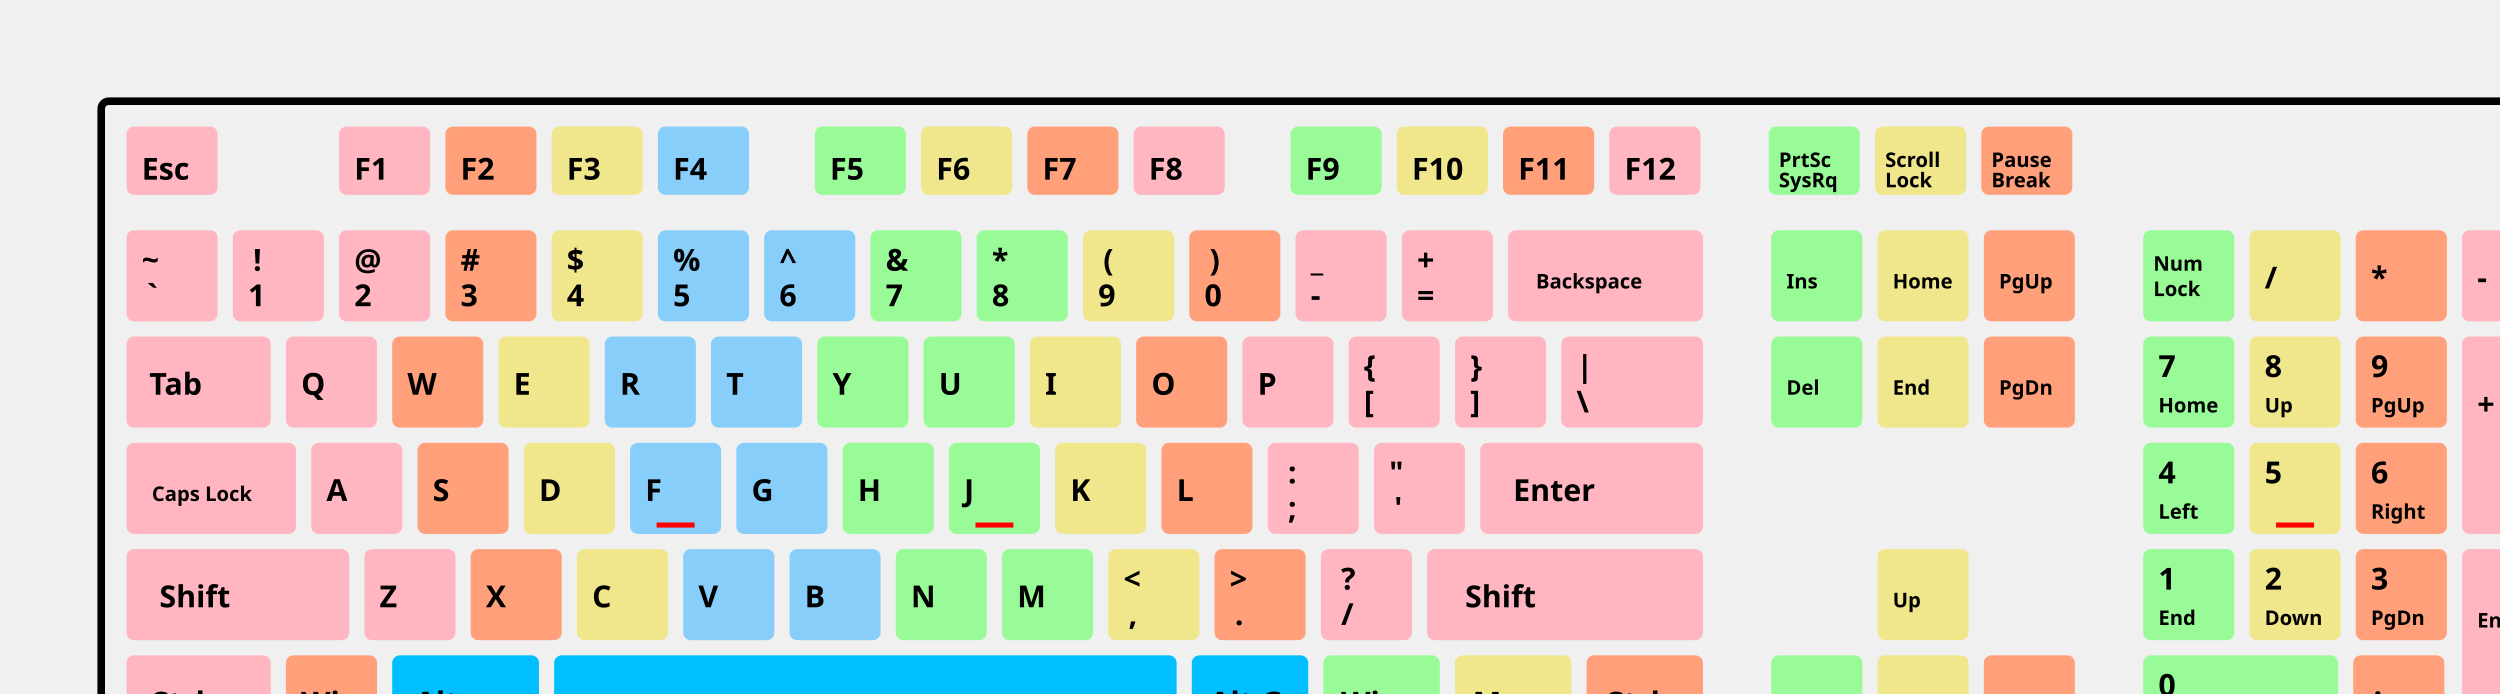
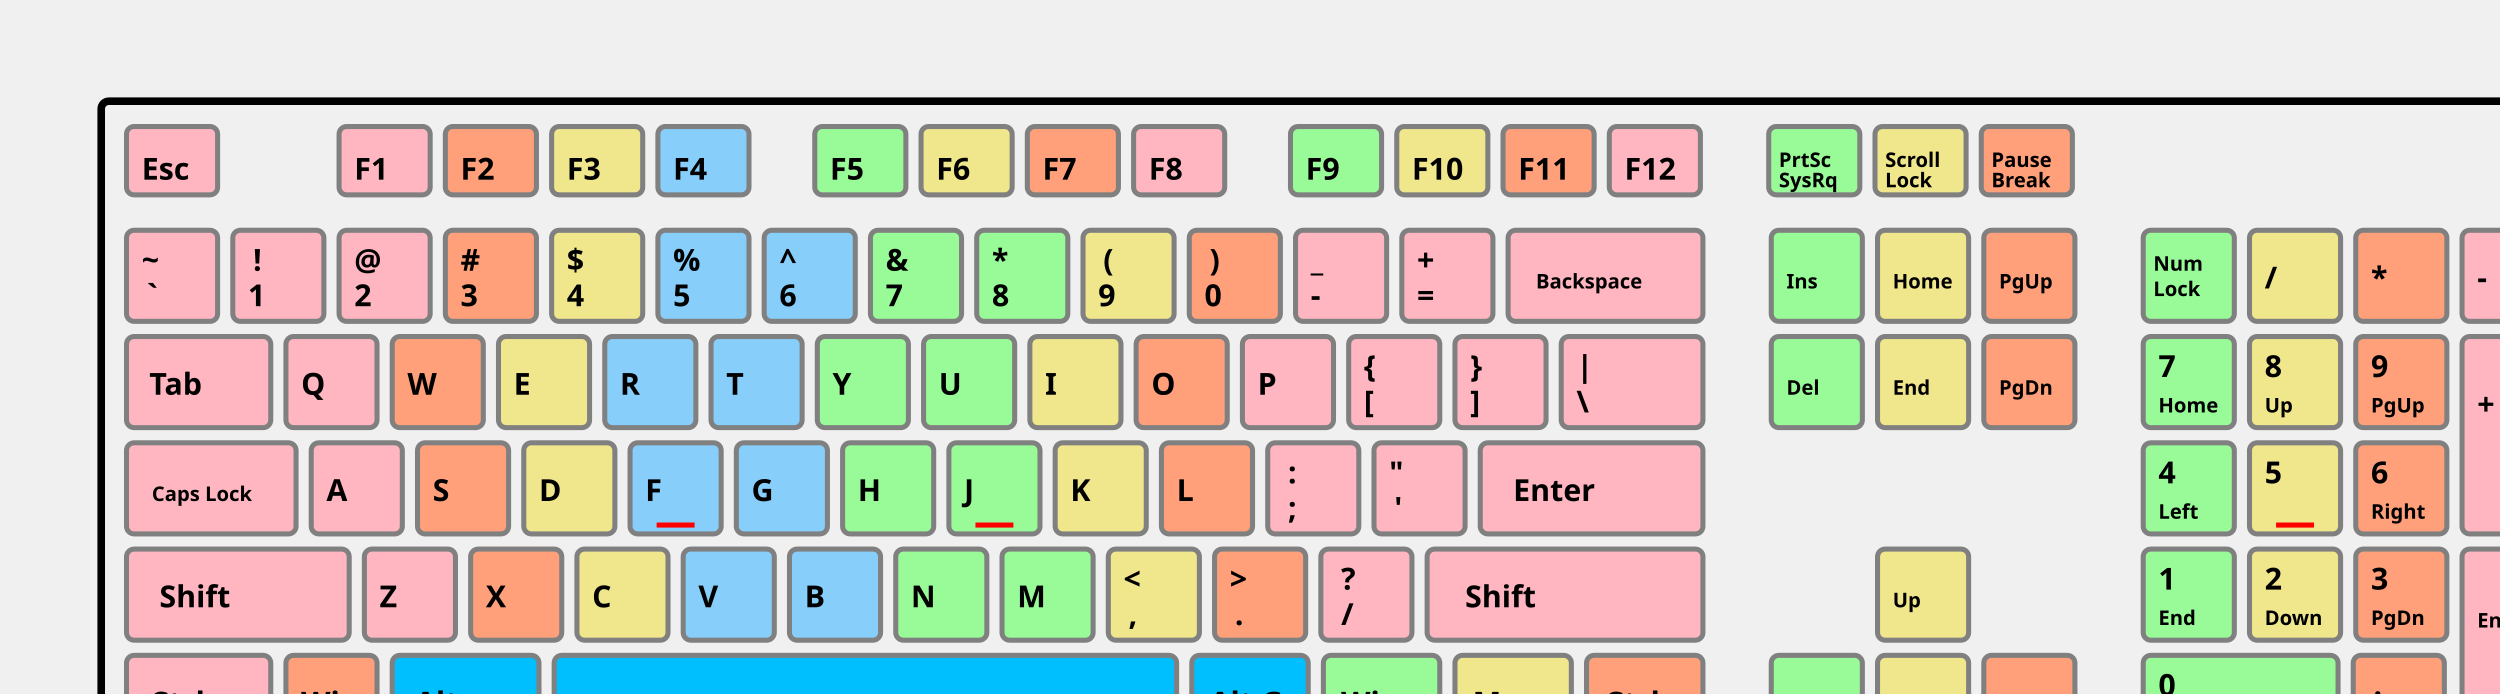
<svg xmlns="http://www.w3.org/2000/svg" version="1.1" baseProfile="full" width="100%" height="100%">
  <style>
         .key_label    { font: 600 9pt sans-serif; }
         .key_label_sm { font: 600 6pt  sans-serif; }
     </style>
-   <rect x="50" y="50" width="36" height="27" rx="3" ry="3" fill="lightpink" stroke="" stroke-width="2" />
-   <text x="56" y="71" class="key_label">Esc</text>
-   <rect x="134" y="50" width="36" height="27" rx="3" ry="3" fill="lightpink" stroke="" stroke-width="2" />
-   <text x="140" y="71" class="key_label">F1</text>
-   <rect x="176" y="50" width="36" height="27" rx="3" ry="3" fill="lightsalmon" stroke="" stroke-width="2" />
-   <text x="182" y="71" class="key_label">F2</text>
-   <rect x="218" y="50" width="36" height="27" rx="3" ry="3" fill="khaki" stroke="" stroke-width="2" />
-   <text x="224" y="71" class="key_label">F3</text>
-   <rect x="260" y="50" width="36" height="27" rx="3" ry="3" fill="lightskyblue" stroke="" stroke-width="2" />
-   <text x="266" y="71" class="key_label">F4</text>
-   <rect x="322" y="50" width="36" height="27" rx="3" ry="3" fill="palegreen" stroke="" stroke-width="2" />
-   <text x="328" y="71" class="key_label">F5</text>
-   <rect x="364" y="50" width="36" height="27" rx="3" ry="3" fill="khaki" stroke="" stroke-width="2" />
-   <text x="370" y="71" class="key_label">F6</text>
-   <rect x="406" y="50" width="36" height="27" rx="3" ry="3" fill="lightsalmon" stroke="" stroke-width="2" />
-   <text x="412" y="71" class="key_label">F7</text>
-   <rect x="448" y="50" width="36" height="27" rx="3" ry="3" fill="lightpink" stroke="" stroke-width="2" />
-   <text x="454" y="71" class="key_label">F8</text>
-   <rect x="510" y="50" width="36" height="27" rx="3" ry="3" fill="palegreen" stroke="" stroke-width="2" />
-   <text x="516" y="71" class="key_label">F9</text>
-   <rect x="552" y="50" width="36" height="27" rx="3" ry="3" fill="khaki" stroke="" stroke-width="2" />
-   <text x="558" y="71" class="key_label">F10</text>
-   <rect x="594" y="50" width="36" height="27" rx="3" ry="3" fill="lightsalmon" stroke="" stroke-width="2" />
-   <text x="600" y="71" class="key_label">F11</text>
-   <rect x="636" y="50" width="36" height="27" rx="3" ry="3" fill="lightpink" stroke="" stroke-width="2" />
-   <text x="642" y="71" class="key_label">F12</text>
-   <rect x="699" y="50" width="36" height="27" rx="3" ry="3" fill="palegreen" stroke="" stroke-width="2" />
-   <text x="703" y="66" class="key_label_sm">PrtSc</text>
-   <text x="703" y="74" class="key_label_sm">SysRq</text>
-   <rect x="741" y="50" width="36" height="27" rx="3" ry="3" fill="khaki" stroke="" stroke-width="2" />
-   <text x="745" y="66" class="key_label_sm">Scroll</text>
-   <text x="745" y="74" class="key_label_sm">Lock</text>
-   <rect x="783" y="50" width="36" height="27" rx="3" ry="3" fill="lightsalmon" stroke="" stroke-width="2" />
-   <text x="787" y="66" class="key_label_sm">Pause</text>
-   <text x="787" y="74" class="key_label_sm">Break</text>
-   <rect x="50" y="91" width="36" height="36" rx="3" ry="3" fill="lightpink" stroke="" stroke-width="2" />
-   <text x="56" y="107" class="key_label">~</text>
-   <text x="58" y="121" class="key_label">`</text>
-   <rect x="92" y="91" width="36" height="36" rx="3" ry="3" fill="lightpink" stroke="" stroke-width="2" />
-   <text x="100" y="107" class="key_label">!</text>
-   <text x="98" y="121" class="key_label">1</text>
-   <rect x="134" y="91" width="36" height="36" rx="3" ry="3" fill="lightpink" stroke="" stroke-width="2" />
-   <text x="140" y="107" class="key_label">@</text>
-   <text x="140" y="121" class="key_label">2</text>
-   <rect x="176" y="91" width="36" height="36" rx="3" ry="3" fill="lightsalmon" stroke="" stroke-width="2" />
-   <text x="182" y="107" class="key_label">#</text>
-   <text x="182" y="121" class="key_label">3</text>
-   <rect x="218" y="91" width="36" height="36" rx="3" ry="3" fill="khaki" stroke="" stroke-width="2" />
-   <text x="224" y="107" class="key_label">$</text>
-   <text x="224" y="121" class="key_label">4</text>
-   <rect x="260" y="91" width="36" height="36" rx="3" ry="3" fill="lightskyblue" stroke="" stroke-width="2" />
-   <text x="266" y="107" class="key_label">%</text>
-   <text x="266" y="121" class="key_label">5</text>
-   <rect x="302" y="91" width="36" height="36" rx="3" ry="3" fill="lightskyblue" stroke="" stroke-width="2" />
-   <text x="308" y="107" class="key_label">^</text>
-   <text x="308" y="121" class="key_label">6</text>
-   <rect x="344" y="91" width="36" height="36" rx="3" ry="3" fill="palegreen" stroke="" stroke-width="2" />
-   <text x="350" y="107" class="key_label">&amp;</text>
-   <text x="350" y="121" class="key_label">7</text>
-   <rect x="386" y="91" width="36" height="36" rx="3" ry="3" fill="palegreen" stroke="" stroke-width="2" />
-   <text x="392" y="107" class="key_label">*</text>
-   <text x="392" y="121" class="key_label">8</text>
-   <rect x="428" y="91" width="36" height="36" rx="3" ry="3" fill="khaki" stroke="" stroke-width="2" />
-   <text x="436" y="107" class="key_label">(</text>
-   <text x="434" y="121" class="key_label">9</text>
-   <rect x="470" y="91" width="36" height="36" rx="3" ry="3" fill="lightsalmon" stroke="" stroke-width="2" />
-   <text x="478" y="107" class="key_label">)</text>
-   <text x="476" y="121" class="key_label">0</text>
-   <rect x="512" y="91" width="36" height="36" rx="3" ry="3" fill="lightpink" stroke="" stroke-width="2" />
-   <text x="518" y="107" class="key_label">_</text>
-   <text x="518" y="121" class="key_label">-</text>
-   <rect x="554" y="91" width="36" height="36" rx="3" ry="3" fill="lightpink" stroke="" stroke-width="2" />
-   <text x="560" y="107" class="key_label">+</text>
-   <text x="560" y="121" class="key_label">=</text>
-   <rect x="596" y="91" width="77" height="36" rx="3" ry="3" fill="lightpink" stroke="" stroke-width="2" />
-   <text x="607" y="114" class="key_label_sm">Backspace</text>
-   <rect x="700" y="91" width="36" height="36" rx="3" ry="3" fill="palegreen" stroke="" stroke-width="2" />
-   <text x="706" y="114" class="key_label_sm">Ins</text>
-   <rect x="742" y="91" width="36" height="36" rx="3" ry="3" fill="khaki" stroke="" stroke-width="2" />
-   <text x="748" y="114" class="key_label_sm">Home</text>
-   <rect x="784" y="91" width="36" height="36" rx="3" ry="3" fill="lightsalmon" stroke="" stroke-width="2" />
-   <text x="790" y="114" class="key_label_sm">PgUp</text>
-   <rect x="847" y="91" width="36" height="36" rx="3" ry="3" fill="palegreen" stroke="" stroke-width="2" />
-   <text x="851" y="107" class="key_label_sm">Num</text>
-   <text x="851" y="117" class="key_label_sm">Lock</text>
-   <rect x="889" y="91" width="36" height="36" rx="3" ry="3" fill="khaki" stroke="" stroke-width="2" />
-   <text x="895" y="114" class="key_label">/</text>
-   <rect x="931" y="91" width="36" height="36" rx="3" ry="3" fill="lightsalmon" stroke="" stroke-width="2" />
-   <text x="937" y="114" class="key_label">*</text>
-   <rect x="973" y="91" width="36" height="36" rx="3" ry="3" fill="lightpink" stroke="" stroke-width="2" />
-   <text x="979" y="114" class="key_label">-</text>
-   <rect x="50" y="133" width="57" height="36" rx="3" ry="3" fill="lightpink" stroke="" stroke-width="2" />
-   <text x="59" y="156" class="key_label">Tab</text>
-   <rect x="113" y="133" width="36" height="36" rx="3" ry="3" fill="lightpink" stroke="" stroke-width="2" />
-   <text x="119" y="156" class="key_label">Q</text>
-   <rect x="155" y="133" width="36" height="36" rx="3" ry="3" fill="lightsalmon" stroke="" stroke-width="2" />
-   <text x="161" y="156" class="key_label">W</text>
-   <rect x="197" y="133" width="36" height="36" rx="3" ry="3" fill="khaki" stroke="" stroke-width="2" />
-   <text x="203" y="156" class="key_label">E</text>
-   <rect x="239" y="133" width="36" height="36" rx="3" ry="3" fill="lightskyblue" stroke="" stroke-width="2" />
-   <text x="245" y="156" class="key_label">R</text>
-   <rect x="281" y="133" width="36" height="36" rx="3" ry="3" fill="lightskyblue" stroke="" stroke-width="2" />
-   <text x="287" y="156" class="key_label">T</text>
-   <rect x="323" y="133" width="36" height="36" rx="3" ry="3" fill="palegreen" stroke="" stroke-width="2" />
-   <text x="329" y="156" class="key_label">Y</text>
-   <rect x="365" y="133" width="36" height="36" rx="3" ry="3" fill="palegreen" stroke="" stroke-width="2" />
-   <text x="371" y="156" class="key_label">U</text>
-   <rect x="407" y="133" width="36" height="36" rx="3" ry="3" fill="khaki" stroke="" stroke-width="2" />
-   <text x="413" y="156" class="key_label">I</text>
-   <rect x="449" y="133" width="36" height="36" rx="3" ry="3" fill="lightsalmon" stroke="" stroke-width="2" />
-   <text x="455" y="156" class="key_label">O</text>
-   <rect x="491" y="133" width="36" height="36" rx="3" ry="3" fill="lightpink" stroke="" stroke-width="2" />
-   <text x="497" y="156" class="key_label">P</text>
-   <rect x="533" y="133" width="36" height="36" rx="3" ry="3" fill="lightpink" stroke="" stroke-width="2" />
-   <text x="539" y="149" class="key_label">{</text>
-   <text x="539" y="163" class="key_label">[</text>
-   <rect x="575" y="133" width="36" height="36" rx="3" ry="3" fill="lightpink" stroke="" stroke-width="2" />
-   <text x="581" y="149" class="key_label">}</text>
-   <text x="581" y="163" class="key_label">]</text>
-   <rect x="617" y="133" width="56" height="36" rx="3" ry="3" fill="lightpink" stroke="" stroke-width="2" />
-   <text x="623" y="149" class="key_label">|</text>
-   <text x="623" y="163" class="key_label">\</text>
-   <rect x="700" y="133" width="36" height="36" rx="3" ry="3" fill="palegreen" stroke="" stroke-width="2" />
-   <text x="706" y="156" class="key_label_sm">Del</text>
-   <rect x="742" y="133" width="36" height="36" rx="3" ry="3" fill="khaki" stroke="" stroke-width="2" />
-   <text x="748" y="156" class="key_label_sm">End</text>
-   <rect x="784" y="133" width="36" height="36" rx="3" ry="3" fill="lightsalmon" stroke="" stroke-width="2" />
-   <text x="790" y="156" class="key_label_sm">PgDn</text>
-   <rect x="847" y="133" width="36" height="36" rx="3" ry="3" fill="palegreen" stroke="" stroke-width="2" />
-   <text x="853" y="149" class="key_label">7</text>
-   <text x="853" y="163" class="key_label_sm">Home</text>
-   <rect x="889" y="133" width="36" height="36" rx="3" ry="3" fill="khaki" stroke="" stroke-width="2" />
-   <text x="895" y="149" class="key_label">8</text>
-   <text x="895" y="163" class="key_label_sm">Up</text>
-   <rect x="931" y="133" width="36" height="36" rx="3" ry="3" fill="lightsalmon" stroke="" stroke-width="2" />
-   <text x="937" y="149" class="key_label">9</text>
-   <text x="937" y="163" class="key_label_sm">PgUp</text>
-   <rect x="973" y="133" width="36" height="78" rx="3" ry="3" fill="lightpink" stroke="" stroke-width="2" />
-   <text x="979" y="164" class="key_label">+</text>
-   <rect x="50" y="175" width="67" height="36" rx="3" ry="3" fill="lightpink" stroke="" stroke-width="2" />
-   <text x="60" y="198" class="key_label_sm">Caps Lock</text>
-   <rect x="123" y="175" width="36" height="36" rx="3" ry="3" fill="lightpink" stroke="" stroke-width="2" />
-   <text x="129" y="198" class="key_label">A</text>
-   <rect x="165" y="175" width="36" height="36" rx="3" ry="3" fill="lightsalmon" stroke="" stroke-width="2" />
-   <text x="171" y="198" class="key_label">S</text>
-   <rect x="207" y="175" width="36" height="36" rx="3" ry="3" fill="khaki" stroke="" stroke-width="2" />
-   <text x="213" y="198" class="key_label">D</text>
-   <rect x="249" y="175" width="36" height="36" rx="3" ry="3" fill="lightskyblue" stroke="" stroke-width="2" />
-   <text x="255" y="198" class="key_label">F</text>
+   <rect x="50" y="50" width="36" height="27" rx="3" ry="3" fill="lightpink" stroke="gray" stroke-width="2" />
+   <text x="56" y="71" class="key_label" style="fill: black;">Esc</text>
+   <rect x="134" y="50" width="36" height="27" rx="3" ry="3" fill="lightpink" stroke="gray" stroke-width="2" />
+   <text x="140" y="71" class="key_label" style="fill: black;">F1</text>
+   <rect x="176" y="50" width="36" height="27" rx="3" ry="3" fill="lightsalmon" stroke="gray" stroke-width="2" />
+   <text x="182" y="71" class="key_label" style="fill: black;">F2</text>
+   <rect x="218" y="50" width="36" height="27" rx="3" ry="3" fill="khaki" stroke="gray" stroke-width="2" />
+   <text x="224" y="71" class="key_label" style="fill: black;">F3</text>
+   <rect x="260" y="50" width="36" height="27" rx="3" ry="3" fill="lightskyblue" stroke="gray" stroke-width="2" />
+   <text x="266" y="71" class="key_label" style="fill: black;">F4</text>
+   <rect x="322" y="50" width="36" height="27" rx="3" ry="3" fill="palegreen" stroke="gray" stroke-width="2" />
+   <text x="328" y="71" class="key_label" style="fill: black;">F5</text>
+   <rect x="364" y="50" width="36" height="27" rx="3" ry="3" fill="khaki" stroke="gray" stroke-width="2" />
+   <text x="370" y="71" class="key_label" style="fill: black;">F6</text>
+   <rect x="406" y="50" width="36" height="27" rx="3" ry="3" fill="lightsalmon" stroke="gray" stroke-width="2" />
+   <text x="412" y="71" class="key_label" style="fill: black;">F7</text>
+   <rect x="448" y="50" width="36" height="27" rx="3" ry="3" fill="lightpink" stroke="gray" stroke-width="2" />
+   <text x="454" y="71" class="key_label" style="fill: black;">F8</text>
+   <rect x="510" y="50" width="36" height="27" rx="3" ry="3" fill="palegreen" stroke="gray" stroke-width="2" />
+   <text x="516" y="71" class="key_label" style="fill: black;">F9</text>
+   <rect x="552" y="50" width="36" height="27" rx="3" ry="3" fill="khaki" stroke="gray" stroke-width="2" />
+   <text x="558" y="71" class="key_label" style="fill: black;">F10</text>
+   <rect x="594" y="50" width="36" height="27" rx="3" ry="3" fill="lightsalmon" stroke="gray" stroke-width="2" />
+   <text x="600" y="71" class="key_label" style="fill: black;">F11</text>
+   <rect x="636" y="50" width="36" height="27" rx="3" ry="3" fill="lightpink" stroke="gray" stroke-width="2" />
+   <text x="642" y="71" class="key_label" style="fill: black;">F12</text>
+   <rect x="699" y="50" width="36" height="27" rx="3" ry="3" fill="palegreen" stroke="gray" stroke-width="2" />
+   <text x="703" y="66" class="key_label_sm" style="fill: black;">PrtSc</text>
+   <text x="703" y="74" class="key_label_sm" style="fill: black;">SysRq</text>
+   <rect x="741" y="50" width="36" height="27" rx="3" ry="3" fill="khaki" stroke="gray" stroke-width="2" />
+   <text x="745" y="66" class="key_label_sm" style="fill: black;">Scroll</text>
+   <text x="745" y="74" class="key_label_sm" style="fill: black;">Lock</text>
+   <rect x="783" y="50" width="36" height="27" rx="3" ry="3" fill="lightsalmon" stroke="gray" stroke-width="2" />
+   <text x="787" y="66" class="key_label_sm" style="fill: black;">Pause</text>
+   <text x="787" y="74" class="key_label_sm" style="fill: black;">Break</text>
+   <rect x="50" y="91" width="36" height="36" rx="3" ry="3" fill="lightpink" stroke="gray" stroke-width="2" />
+   <text x="56" y="107" class="key_label" style="fill: black;">~</text>
+   <text x="58" y="121" class="key_label" style="fill: black;">`</text>
+   <rect x="92" y="91" width="36" height="36" rx="3" ry="3" fill="lightpink" stroke="gray" stroke-width="2" />
+   <text x="100" y="107" class="key_label" style="fill: black;">!</text>
+   <text x="98" y="121" class="key_label" style="fill: black;">1</text>
+   <rect x="134" y="91" width="36" height="36" rx="3" ry="3" fill="lightpink" stroke="gray" stroke-width="2" />
+   <text x="140" y="107" class="key_label" style="fill: black;">@</text>
+   <text x="140" y="121" class="key_label" style="fill: black;">2</text>
+   <rect x="176" y="91" width="36" height="36" rx="3" ry="3" fill="lightsalmon" stroke="gray" stroke-width="2" />
+   <text x="182" y="107" class="key_label" style="fill: black;">#</text>
+   <text x="182" y="121" class="key_label" style="fill: black;">3</text>
+   <rect x="218" y="91" width="36" height="36" rx="3" ry="3" fill="khaki" stroke="gray" stroke-width="2" />
+   <text x="224" y="107" class="key_label" style="fill: black;">$</text>
+   <text x="224" y="121" class="key_label" style="fill: black;">4</text>
+   <rect x="260" y="91" width="36" height="36" rx="3" ry="3" fill="lightskyblue" stroke="gray" stroke-width="2" />
+   <text x="266" y="107" class="key_label" style="fill: black;">%</text>
+   <text x="266" y="121" class="key_label" style="fill: black;">5</text>
+   <rect x="302" y="91" width="36" height="36" rx="3" ry="3" fill="lightskyblue" stroke="gray" stroke-width="2" />
+   <text x="308" y="107" class="key_label" style="fill: black;">^</text>
+   <text x="308" y="121" class="key_label" style="fill: black;">6</text>
+   <rect x="344" y="91" width="36" height="36" rx="3" ry="3" fill="palegreen" stroke="gray" stroke-width="2" />
+   <text x="350" y="107" class="key_label" style="fill: black;">&amp;</text>
+   <text x="350" y="121" class="key_label" style="fill: black;">7</text>
+   <rect x="386" y="91" width="36" height="36" rx="3" ry="3" fill="palegreen" stroke="gray" stroke-width="2" />
+   <text x="392" y="107" class="key_label" style="fill: black;">*</text>
+   <text x="392" y="121" class="key_label" style="fill: black;">8</text>
+   <rect x="428" y="91" width="36" height="36" rx="3" ry="3" fill="khaki" stroke="gray" stroke-width="2" />
+   <text x="436" y="107" class="key_label" style="fill: black;">(</text>
+   <text x="434" y="121" class="key_label" style="fill: black;">9</text>
+   <rect x="470" y="91" width="36" height="36" rx="3" ry="3" fill="lightsalmon" stroke="gray" stroke-width="2" />
+   <text x="478" y="107" class="key_label" style="fill: black;">)</text>
+   <text x="476" y="121" class="key_label" style="fill: black;">0</text>
+   <rect x="512" y="91" width="36" height="36" rx="3" ry="3" fill="lightpink" stroke="gray" stroke-width="2" />
+   <text x="518" y="107" class="key_label" style="fill: black;">_</text>
+   <text x="518" y="121" class="key_label" style="fill: black;">-</text>
+   <rect x="554" y="91" width="36" height="36" rx="3" ry="3" fill="lightpink" stroke="gray" stroke-width="2" />
+   <text x="560" y="107" class="key_label" style="fill: black;">+</text>
+   <text x="560" y="121" class="key_label" style="fill: black;">=</text>
+   <rect x="596" y="91" width="77" height="36" rx="3" ry="3" fill="lightpink" stroke="gray" stroke-width="2" />
+   <text x="607" y="114" class="key_label_sm" style="fill: black;">Backspace</text>
+   <rect x="700" y="91" width="36" height="36" rx="3" ry="3" fill="palegreen" stroke="gray" stroke-width="2" />
+   <text x="706" y="114" class="key_label_sm" style="fill: black;">Ins</text>
+   <rect x="742" y="91" width="36" height="36" rx="3" ry="3" fill="khaki" stroke="gray" stroke-width="2" />
+   <text x="748" y="114" class="key_label_sm" style="fill: black;">Home</text>
+   <rect x="784" y="91" width="36" height="36" rx="3" ry="3" fill="lightsalmon" stroke="gray" stroke-width="2" />
+   <text x="790" y="114" class="key_label_sm" style="fill: black;">PgUp</text>
+   <rect x="847" y="91" width="36" height="36" rx="3" ry="3" fill="palegreen" stroke="gray" stroke-width="2" />
+   <text x="851" y="107" class="key_label_sm" style="fill: black;">Num</text>
+   <text x="851" y="117" class="key_label_sm" style="fill: black;">Lock</text>
+   <rect x="889" y="91" width="36" height="36" rx="3" ry="3" fill="khaki" stroke="gray" stroke-width="2" />
+   <text x="895" y="114" class="key_label" style="fill: black;">/</text>
+   <rect x="931" y="91" width="36" height="36" rx="3" ry="3" fill="lightsalmon" stroke="gray" stroke-width="2" />
+   <text x="937" y="114" class="key_label" style="fill: black;">*</text>
+   <rect x="973" y="91" width="36" height="36" rx="3" ry="3" fill="lightpink" stroke="gray" stroke-width="2" />
+   <text x="979" y="114" class="key_label" style="fill: black;">-</text>
+   <rect x="50" y="133" width="57" height="36" rx="3" ry="3" fill="lightpink" stroke="gray" stroke-width="2" />
+   <text x="59" y="156" class="key_label" style="fill: black;">Tab</text>
+   <rect x="113" y="133" width="36" height="36" rx="3" ry="3" fill="lightpink" stroke="gray" stroke-width="2" />
+   <text x="119" y="156" class="key_label" style="fill: black;">Q</text>
+   <rect x="155" y="133" width="36" height="36" rx="3" ry="3" fill="lightsalmon" stroke="gray" stroke-width="2" />
+   <text x="161" y="156" class="key_label" style="fill: black;">W</text>
+   <rect x="197" y="133" width="36" height="36" rx="3" ry="3" fill="khaki" stroke="gray" stroke-width="2" />
+   <text x="203" y="156" class="key_label" style="fill: black;">E</text>
+   <rect x="239" y="133" width="36" height="36" rx="3" ry="3" fill="lightskyblue" stroke="gray" stroke-width="2" />
+   <text x="245" y="156" class="key_label" style="fill: black;">R</text>
+   <rect x="281" y="133" width="36" height="36" rx="3" ry="3" fill="lightskyblue" stroke="gray" stroke-width="2" />
+   <text x="287" y="156" class="key_label" style="fill: black;">T</text>
+   <rect x="323" y="133" width="36" height="36" rx="3" ry="3" fill="palegreen" stroke="gray" stroke-width="2" />
+   <text x="329" y="156" class="key_label" style="fill: black;">Y</text>
+   <rect x="365" y="133" width="36" height="36" rx="3" ry="3" fill="palegreen" stroke="gray" stroke-width="2" />
+   <text x="371" y="156" class="key_label" style="fill: black;">U</text>
+   <rect x="407" y="133" width="36" height="36" rx="3" ry="3" fill="khaki" stroke="gray" stroke-width="2" />
+   <text x="413" y="156" class="key_label" style="fill: black;">I</text>
+   <rect x="449" y="133" width="36" height="36" rx="3" ry="3" fill="lightsalmon" stroke="gray" stroke-width="2" />
+   <text x="455" y="156" class="key_label" style="fill: black;">O</text>
+   <rect x="491" y="133" width="36" height="36" rx="3" ry="3" fill="lightpink" stroke="gray" stroke-width="2" />
+   <text x="497" y="156" class="key_label" style="fill: black;">P</text>
+   <rect x="533" y="133" width="36" height="36" rx="3" ry="3" fill="lightpink" stroke="gray" stroke-width="2" />
+   <text x="539" y="149" class="key_label" style="fill: black;">{</text>
+   <text x="539" y="163" class="key_label" style="fill: black;">[</text>
+   <rect x="575" y="133" width="36" height="36" rx="3" ry="3" fill="lightpink" stroke="gray" stroke-width="2" />
+   <text x="581" y="149" class="key_label" style="fill: black;">}</text>
+   <text x="581" y="163" class="key_label" style="fill: black;">]</text>
+   <rect x="617" y="133" width="56" height="36" rx="3" ry="3" fill="lightpink" stroke="gray" stroke-width="2" />
+   <text x="623" y="149" class="key_label" style="fill: black;">|</text>
+   <text x="623" y="163" class="key_label" style="fill: black;">\</text>
+   <rect x="700" y="133" width="36" height="36" rx="3" ry="3" fill="palegreen" stroke="gray" stroke-width="2" />
+   <text x="706" y="156" class="key_label_sm" style="fill: black;">Del</text>
+   <rect x="742" y="133" width="36" height="36" rx="3" ry="3" fill="khaki" stroke="gray" stroke-width="2" />
+   <text x="748" y="156" class="key_label_sm" style="fill: black;">End</text>
+   <rect x="784" y="133" width="36" height="36" rx="3" ry="3" fill="lightsalmon" stroke="gray" stroke-width="2" />
+   <text x="790" y="156" class="key_label_sm" style="fill: black;">PgDn</text>
+   <rect x="847" y="133" width="36" height="36" rx="3" ry="3" fill="palegreen" stroke="gray" stroke-width="2" />
+   <text x="853" y="149" class="key_label" style="fill: black;">7</text>
+   <text x="853" y="163" class="key_label_sm" style="fill: black;">Home</text>
+   <rect x="889" y="133" width="36" height="36" rx="3" ry="3" fill="khaki" stroke="gray" stroke-width="2" />
+   <text x="895" y="149" class="key_label" style="fill: black;">8</text>
+   <text x="895" y="163" class="key_label_sm" style="fill: black;">Up</text>
+   <rect x="931" y="133" width="36" height="36" rx="3" ry="3" fill="lightsalmon" stroke="gray" stroke-width="2" />
+   <text x="937" y="149" class="key_label" style="fill: black;">9</text>
+   <text x="937" y="163" class="key_label_sm" style="fill: black;">PgUp</text>
+   <rect x="973" y="133" width="36" height="78" rx="3" ry="3" fill="lightpink" stroke="gray" stroke-width="2" />
+   <text x="979" y="164" class="key_label" style="fill: black;">+</text>
+   <rect x="50" y="175" width="67" height="36" rx="3" ry="3" fill="lightpink" stroke="gray" stroke-width="2" />
+   <text x="60" y="198" class="key_label_sm" style="fill: black;">Caps Lock</text>
+   <rect x="123" y="175" width="36" height="36" rx="3" ry="3" fill="lightpink" stroke="gray" stroke-width="2" />
+   <text x="129" y="198" class="key_label" style="fill: black;">A</text>
+   <rect x="165" y="175" width="36" height="36" rx="3" ry="3" fill="lightsalmon" stroke="gray" stroke-width="2" />
+   <text x="171" y="198" class="key_label" style="fill: black;">S</text>
+   <rect x="207" y="175" width="36" height="36" rx="3" ry="3" fill="khaki" stroke="gray" stroke-width="2" />
+   <text x="213" y="198" class="key_label" style="fill: black;">D</text>
+   <rect x="249" y="175" width="36" height="36" rx="3" ry="3" fill="lightskyblue" stroke="gray" stroke-width="2" />
+   <text x="255" y="198" class="key_label" style="fill: black;">F</text>
  <rect x="260" y="207" width="14" height="1" rx="0" ry="0" fill="white" stroke="red" stroke-width="1" />
-   <rect x="291" y="175" width="36" height="36" rx="3" ry="3" fill="lightskyblue" stroke="" stroke-width="2" />
-   <text x="297" y="198" class="key_label">G</text>
-   <rect x="333" y="175" width="36" height="36" rx="3" ry="3" fill="palegreen" stroke="" stroke-width="2" />
-   <text x="339" y="198" class="key_label">H</text>
-   <rect x="375" y="175" width="36" height="36" rx="3" ry="3" fill="palegreen" stroke="" stroke-width="2" />
-   <text x="381" y="198" class="key_label">J</text>
+   <rect x="291" y="175" width="36" height="36" rx="3" ry="3" fill="lightskyblue" stroke="gray" stroke-width="2" />
+   <text x="297" y="198" class="key_label" style="fill: black;">G</text>
+   <rect x="333" y="175" width="36" height="36" rx="3" ry="3" fill="palegreen" stroke="gray" stroke-width="2" />
+   <text x="339" y="198" class="key_label" style="fill: black;">H</text>
+   <rect x="375" y="175" width="36" height="36" rx="3" ry="3" fill="palegreen" stroke="gray" stroke-width="2" />
+   <text x="381" y="198" class="key_label" style="fill: black;">J</text>
  <rect x="386" y="207" width="14" height="1" rx="0" ry="0" fill="white" stroke="red" stroke-width="1" />
-   <rect x="417" y="175" width="36" height="36" rx="3" ry="3" fill="khaki" stroke="" stroke-width="2" />
-   <text x="423" y="198" class="key_label">K</text>
-   <rect x="459" y="175" width="36" height="36" rx="3" ry="3" fill="lightsalmon" stroke="" stroke-width="2" />
-   <text x="465" y="198" class="key_label">L</text>
-   <rect x="501" y="175" width="36" height="36" rx="3" ry="3" fill="lightpink" stroke="" stroke-width="2" />
-   <text x="509" y="191" class="key_label">:</text>
-   <text x="509" y="205" class="key_label">;</text>
-   <rect x="543" y="175" width="36" height="36" rx="3" ry="3" fill="lightpink" stroke="" stroke-width="2" />
-   <text x="549" y="191" class="key_label">"</text>
-   <text x="551" y="205" class="key_label">'</text>
-   <rect x="585" y="175" width="88" height="36" rx="3" ry="3" fill="lightpink" stroke="" stroke-width="2" />
-   <text x="598" y="198" class="key_label">Enter</text>
-   <rect x="847" y="175" width="36" height="36" rx="3" ry="3" fill="palegreen" stroke="" stroke-width="2" />
-   <text x="853" y="191" class="key_label">4</text>
-   <text x="853" y="205" class="key_label_sm">Left</text>
-   <rect x="889" y="175" width="36" height="36" rx="3" ry="3" fill="khaki" stroke="" stroke-width="2" />
-   <text x="895" y="191" class="key_label">5</text>
-   <text x="895" y="205" class="key_label"> </text>
+   <rect x="417" y="175" width="36" height="36" rx="3" ry="3" fill="khaki" stroke="gray" stroke-width="2" />
+   <text x="423" y="198" class="key_label" style="fill: black;">K</text>
+   <rect x="459" y="175" width="36" height="36" rx="3" ry="3" fill="lightsalmon" stroke="gray" stroke-width="2" />
+   <text x="465" y="198" class="key_label" style="fill: black;">L</text>
+   <rect x="501" y="175" width="36" height="36" rx="3" ry="3" fill="lightpink" stroke="gray" stroke-width="2" />
+   <text x="509" y="191" class="key_label" style="fill: black;">:</text>
+   <text x="509" y="205" class="key_label" style="fill: black;">;</text>
+   <rect x="543" y="175" width="36" height="36" rx="3" ry="3" fill="lightpink" stroke="gray" stroke-width="2" />
+   <text x="549" y="191" class="key_label" style="fill: black;">"</text>
+   <text x="551" y="205" class="key_label" style="fill: black;">'</text>
+   <rect x="585" y="175" width="88" height="36" rx="3" ry="3" fill="lightpink" stroke="gray" stroke-width="2" />
+   <text x="598" y="198" class="key_label" style="fill: black;">Enter</text>
+   <rect x="847" y="175" width="36" height="36" rx="3" ry="3" fill="palegreen" stroke="gray" stroke-width="2" />
+   <text x="853" y="191" class="key_label" style="fill: black;">4</text>
+   <text x="853" y="205" class="key_label_sm" style="fill: black;">Left</text>
+   <rect x="889" y="175" width="36" height="36" rx="3" ry="3" fill="khaki" stroke="gray" stroke-width="2" />
+   <text x="895" y="191" class="key_label" style="fill: black;">5</text>
+   <text x="895" y="205" class="key_label" style="fill: black;"> </text>
  <rect x="900" y="207" width="14" height="1" rx="0" ry="0" fill="white" stroke="red" stroke-width="1" />
-   <rect x="931" y="175" width="36" height="36" rx="3" ry="3" fill="lightsalmon" stroke="" stroke-width="2" />
-   <text x="937" y="191" class="key_label">6</text>
-   <text x="937" y="205" class="key_label_sm">Right</text>
-   <rect x="50" y="217" width="88" height="36" rx="3" ry="3" fill="lightpink" stroke="" stroke-width="2" />
-   <text x="63" y="240" class="key_label">Shift</text>
-   <rect x="144" y="217" width="36" height="36" rx="3" ry="3" fill="lightpink" stroke="" stroke-width="2" />
-   <text x="150" y="240" class="key_label">Z</text>
-   <rect x="186" y="217" width="36" height="36" rx="3" ry="3" fill="lightsalmon" stroke="" stroke-width="2" />
-   <text x="192" y="240" class="key_label">X</text>
-   <rect x="228" y="217" width="36" height="36" rx="3" ry="3" fill="khaki" stroke="" stroke-width="2" />
-   <text x="234" y="240" class="key_label">C</text>
-   <rect x="270" y="217" width="36" height="36" rx="3" ry="3" fill="lightskyblue" stroke="" stroke-width="2" />
-   <text x="276" y="240" class="key_label">V</text>
-   <rect x="312" y="217" width="36" height="36" rx="3" ry="3" fill="lightskyblue" stroke="" stroke-width="2" />
-   <text x="318" y="240" class="key_label">B</text>
-   <rect x="354" y="217" width="36" height="36" rx="3" ry="3" fill="palegreen" stroke="" stroke-width="2" />
-   <text x="360" y="240" class="key_label">N</text>
-   <rect x="396" y="217" width="36" height="36" rx="3" ry="3" fill="palegreen" stroke="" stroke-width="2" />
-   <text x="402" y="240" class="key_label">M</text>
-   <rect x="438" y="217" width="36" height="36" rx="3" ry="3" fill="khaki" stroke="" stroke-width="2" />
-   <text x="444" y="233" class="key_label">&lt;</text>
-   <text x="446" y="247" class="key_label">,</text>
-   <rect x="480" y="217" width="36" height="36" rx="3" ry="3" fill="lightsalmon" stroke="" stroke-width="2" />
-   <text x="486" y="233" class="key_label">&gt;</text>
-   <text x="488" y="247" class="key_label">.</text>
-   <rect x="522" y="217" width="36" height="36" rx="3" ry="3" fill="lightpink" stroke="" stroke-width="2" />
-   <text x="530" y="233" class="key_label">?</text>
-   <text x="530" y="247" class="key_label">/</text>
-   <rect x="564" y="217" width="109" height="36" rx="3" ry="3" fill="lightpink" stroke="" stroke-width="2" />
-   <text x="579" y="240" class="key_label">Shift</text>
-   <rect x="742" y="217" width="36" height="36" rx="3" ry="3" fill="khaki" stroke="" stroke-width="2" />
-   <text x="748" y="240" class="key_label_sm">Up</text>
-   <rect x="847" y="217" width="36" height="36" rx="3" ry="3" fill="palegreen" stroke="" stroke-width="2" />
-   <text x="853" y="233" class="key_label">1</text>
-   <text x="853" y="247" class="key_label_sm">End</text>
-   <rect x="889" y="217" width="36" height="36" rx="3" ry="3" fill="khaki" stroke="" stroke-width="2" />
-   <text x="895" y="233" class="key_label">2</text>
-   <text x="895" y="247" class="key_label_sm">Down</text>
-   <rect x="931" y="217" width="36" height="36" rx="3" ry="3" fill="lightsalmon" stroke="" stroke-width="2" />
-   <text x="937" y="233" class="key_label">3</text>
-   <text x="937" y="247" class="key_label_sm">PgDn</text>
-   <rect x="973" y="217" width="36" height="78" rx="3" ry="3" fill="lightpink" stroke="" stroke-width="2" />
-   <text x="979" y="248" class="key_label_sm">Enter</text>
-   <rect x="50" y="259" width="57" height="36" rx="3" ry="3" fill="lightpink" stroke="" stroke-width="2" />
-   <text x="59" y="282" class="key_label">Ctrl</text>
-   <rect x="113" y="259" width="36" height="36" rx="3" ry="3" fill="lightsalmon" stroke="" stroke-width="2" />
-   <text x="119" y="282" class="key_label">Win</text>
-   <rect x="155" y="259" width="58" height="36" rx="3" ry="3" fill="deepskyblue" stroke="" stroke-width="2" />
-   <text x="164" y="282" class="key_label">Alt</text>
-   <rect x="219" y="259" width="246" height="36" rx="3" ry="3" fill="deepskyblue" stroke="" stroke-width="2" />
-   <rect x="471" y="259" width="46" height="36" rx="3" ry="3" fill="deepskyblue" stroke="" stroke-width="2" />
-   <text x="478" y="282" class="key_label">Alt Gr</text>
-   <rect x="523" y="259" width="46" height="36" rx="3" ry="3" fill="palegreen" stroke="" stroke-width="2" />
-   <text x="530" y="282" class="key_label">Win</text>
-   <rect x="575" y="259" width="46" height="36" rx="3" ry="3" fill="khaki" stroke="" stroke-width="2" />
-   <text x="582" y="282" class="key_label">Menu</text>
-   <rect x="627" y="259" width="46" height="36" rx="3" ry="3" fill="lightsalmon" stroke="" stroke-width="2" />
-   <text x="634" y="282" class="key_label">Ctrl</text>
-   <rect x="700" y="259" width="36" height="36" rx="3" ry="3" fill="palegreen" stroke="" stroke-width="2" />
-   <text x="706" y="282" class="key_label_sm">Left</text>
-   <rect x="742" y="259" width="36" height="36" rx="3" ry="3" fill="khaki" stroke="" stroke-width="2" />
-   <text x="748" y="282" class="key_label_sm">Down</text>
-   <rect x="784" y="259" width="36" height="36" rx="3" ry="3" fill="lightsalmon" stroke="" stroke-width="2" />
-   <text x="790" y="282" class="key_label_sm">Right</text>
-   <rect x="847" y="259" width="77" height="36" rx="3" ry="3" fill="palegreen" stroke="" stroke-width="2" />
-   <text x="853" y="275" class="key_label">0</text>
-   <text x="853" y="289" class="key_label_sm">Ins</text>
-   <rect x="930" y="259" width="36" height="36" rx="3" ry="3" fill="lightsalmon" stroke="" stroke-width="2" />
-   <text x="938" y="275" class="key_label">.</text>
-   <text x="936" y="289" class="key_label_sm">Del</text>
+   <rect x="931" y="175" width="36" height="36" rx="3" ry="3" fill="lightsalmon" stroke="gray" stroke-width="2" />
+   <text x="937" y="191" class="key_label" style="fill: black;">6</text>
+   <text x="937" y="205" class="key_label_sm" style="fill: black;">Right</text>
+   <rect x="50" y="217" width="88" height="36" rx="3" ry="3" fill="lightpink" stroke="gray" stroke-width="2" />
+   <text x="63" y="240" class="key_label" style="fill: black;">Shift</text>
+   <rect x="144" y="217" width="36" height="36" rx="3" ry="3" fill="lightpink" stroke="gray" stroke-width="2" />
+   <text x="150" y="240" class="key_label" style="fill: black;">Z</text>
+   <rect x="186" y="217" width="36" height="36" rx="3" ry="3" fill="lightsalmon" stroke="gray" stroke-width="2" />
+   <text x="192" y="240" class="key_label" style="fill: black;">X</text>
+   <rect x="228" y="217" width="36" height="36" rx="3" ry="3" fill="khaki" stroke="gray" stroke-width="2" />
+   <text x="234" y="240" class="key_label" style="fill: black;">C</text>
+   <rect x="270" y="217" width="36" height="36" rx="3" ry="3" fill="lightskyblue" stroke="gray" stroke-width="2" />
+   <text x="276" y="240" class="key_label" style="fill: black;">V</text>
+   <rect x="312" y="217" width="36" height="36" rx="3" ry="3" fill="lightskyblue" stroke="gray" stroke-width="2" />
+   <text x="318" y="240" class="key_label" style="fill: black;">B</text>
+   <rect x="354" y="217" width="36" height="36" rx="3" ry="3" fill="palegreen" stroke="gray" stroke-width="2" />
+   <text x="360" y="240" class="key_label" style="fill: black;">N</text>
+   <rect x="396" y="217" width="36" height="36" rx="3" ry="3" fill="palegreen" stroke="gray" stroke-width="2" />
+   <text x="402" y="240" class="key_label" style="fill: black;">M</text>
+   <rect x="438" y="217" width="36" height="36" rx="3" ry="3" fill="khaki" stroke="gray" stroke-width="2" />
+   <text x="444" y="233" class="key_label" style="fill: black;">&lt;</text>
+   <text x="446" y="247" class="key_label" style="fill: black;">,</text>
+   <rect x="480" y="217" width="36" height="36" rx="3" ry="3" fill="lightsalmon" stroke="gray" stroke-width="2" />
+   <text x="486" y="233" class="key_label" style="fill: black;">&gt;</text>
+   <text x="488" y="247" class="key_label" style="fill: black;">.</text>
+   <rect x="522" y="217" width="36" height="36" rx="3" ry="3" fill="lightpink" stroke="gray" stroke-width="2" />
+   <text x="530" y="233" class="key_label" style="fill: black;">?</text>
+   <text x="530" y="247" class="key_label" style="fill: black;">/</text>
+   <rect x="564" y="217" width="109" height="36" rx="3" ry="3" fill="lightpink" stroke="gray" stroke-width="2" />
+   <text x="579" y="240" class="key_label" style="fill: black;">Shift</text>
+   <rect x="742" y="217" width="36" height="36" rx="3" ry="3" fill="khaki" stroke="gray" stroke-width="2" />
+   <text x="748" y="240" class="key_label_sm" style="fill: black;">Up</text>
+   <rect x="847" y="217" width="36" height="36" rx="3" ry="3" fill="palegreen" stroke="gray" stroke-width="2" />
+   <text x="853" y="233" class="key_label" style="fill: black;">1</text>
+   <text x="853" y="247" class="key_label_sm" style="fill: black;">End</text>
+   <rect x="889" y="217" width="36" height="36" rx="3" ry="3" fill="khaki" stroke="gray" stroke-width="2" />
+   <text x="895" y="233" class="key_label" style="fill: black;">2</text>
+   <text x="895" y="247" class="key_label_sm" style="fill: black;">Down</text>
+   <rect x="931" y="217" width="36" height="36" rx="3" ry="3" fill="lightsalmon" stroke="gray" stroke-width="2" />
+   <text x="937" y="233" class="key_label" style="fill: black;">3</text>
+   <text x="937" y="247" class="key_label_sm" style="fill: black;">PgDn</text>
+   <rect x="973" y="217" width="36" height="78" rx="3" ry="3" fill="lightpink" stroke="gray" stroke-width="2" />
+   <text x="979" y="248" class="key_label_sm" style="fill: black;">Enter</text>
+   <rect x="50" y="259" width="57" height="36" rx="3" ry="3" fill="lightpink" stroke="gray" stroke-width="2" />
+   <text x="59" y="282" class="key_label" style="fill: black;">Ctrl</text>
+   <rect x="113" y="259" width="36" height="36" rx="3" ry="3" fill="lightsalmon" stroke="gray" stroke-width="2" />
+   <text x="119" y="282" class="key_label" style="fill: black;">Win</text>
+   <rect x="155" y="259" width="58" height="36" rx="3" ry="3" fill="deepskyblue" stroke="gray" stroke-width="2" />
+   <text x="164" y="282" class="key_label" style="fill: black;">Alt</text>
+   <rect x="219" y="259" width="246" height="36" rx="3" ry="3" fill="deepskyblue" stroke="gray" stroke-width="2" />
+   <rect x="471" y="259" width="46" height="36" rx="3" ry="3" fill="deepskyblue" stroke="gray" stroke-width="2" />
+   <text x="478" y="282" class="key_label" style="fill: black;">Alt Gr</text>
+   <rect x="523" y="259" width="46" height="36" rx="3" ry="3" fill="palegreen" stroke="gray" stroke-width="2" />
+   <text x="530" y="282" class="key_label" style="fill: black;">Win</text>
+   <rect x="575" y="259" width="46" height="36" rx="3" ry="3" fill="khaki" stroke="gray" stroke-width="2" />
+   <text x="582" y="282" class="key_label" style="fill: black;">Menu</text>
+   <rect x="627" y="259" width="46" height="36" rx="3" ry="3" fill="lightsalmon" stroke="gray" stroke-width="2" />
+   <text x="634" y="282" class="key_label" style="fill: black;">Ctrl</text>
+   <rect x="700" y="259" width="36" height="36" rx="3" ry="3" fill="palegreen" stroke="gray" stroke-width="2" />
+   <text x="706" y="282" class="key_label_sm" style="fill: black;">Left</text>
+   <rect x="742" y="259" width="36" height="36" rx="3" ry="3" fill="khaki" stroke="gray" stroke-width="2" />
+   <text x="748" y="282" class="key_label_sm" style="fill: black;">Down</text>
+   <rect x="784" y="259" width="36" height="36" rx="3" ry="3" fill="lightsalmon" stroke="gray" stroke-width="2" />
+   <text x="790" y="282" class="key_label_sm" style="fill: black;">Right</text>
+   <rect x="847" y="259" width="77" height="36" rx="3" ry="3" fill="palegreen" stroke="gray" stroke-width="2" />
+   <text x="853" y="275" class="key_label" style="fill: black;">0</text>
+   <text x="853" y="289" class="key_label_sm" style="fill: black;">Ins</text>
+   <rect x="930" y="259" width="36" height="36" rx="3" ry="3" fill="lightsalmon" stroke="gray" stroke-width="2" />
+   <text x="938" y="275" class="key_label" style="fill: black;">.</text>
+   <text x="936" y="289" class="key_label_sm" style="fill: black;">Del</text>
  <rect x="40" y="40" width="985" height="271" rx="3" ry="3" style="fill-opacity: .0;" stroke="black" stroke-width="3" />
</svg>
